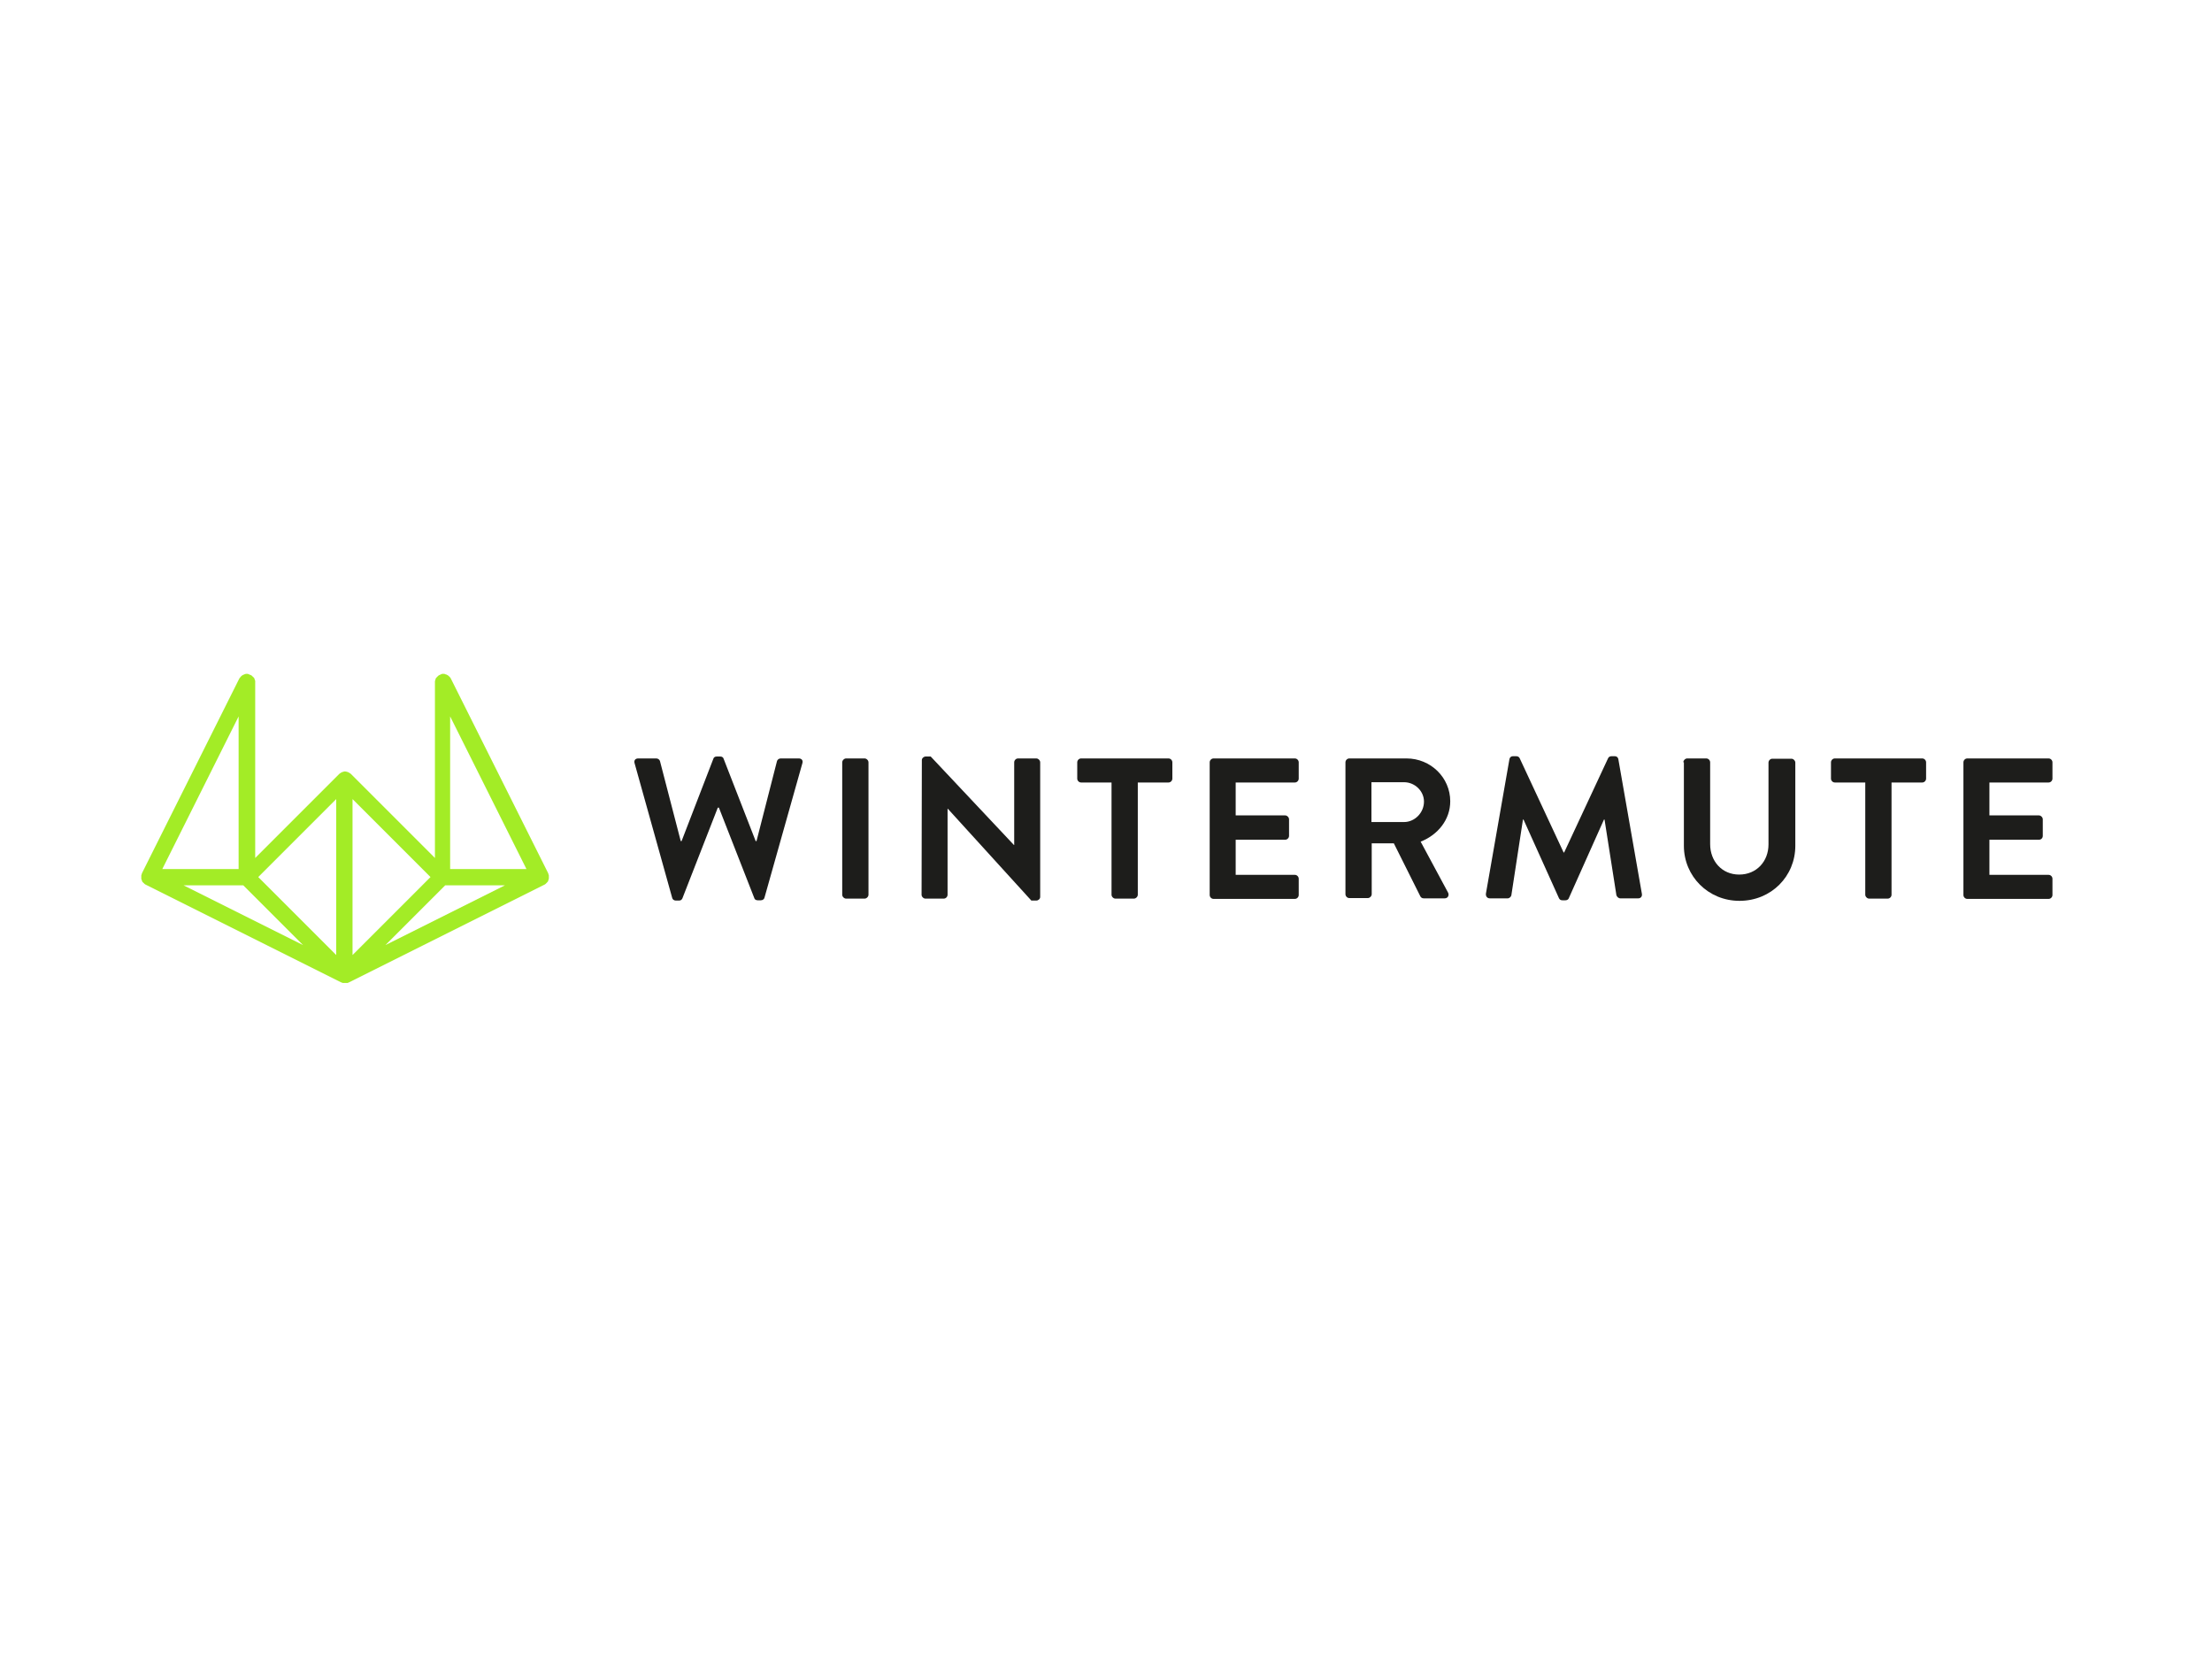
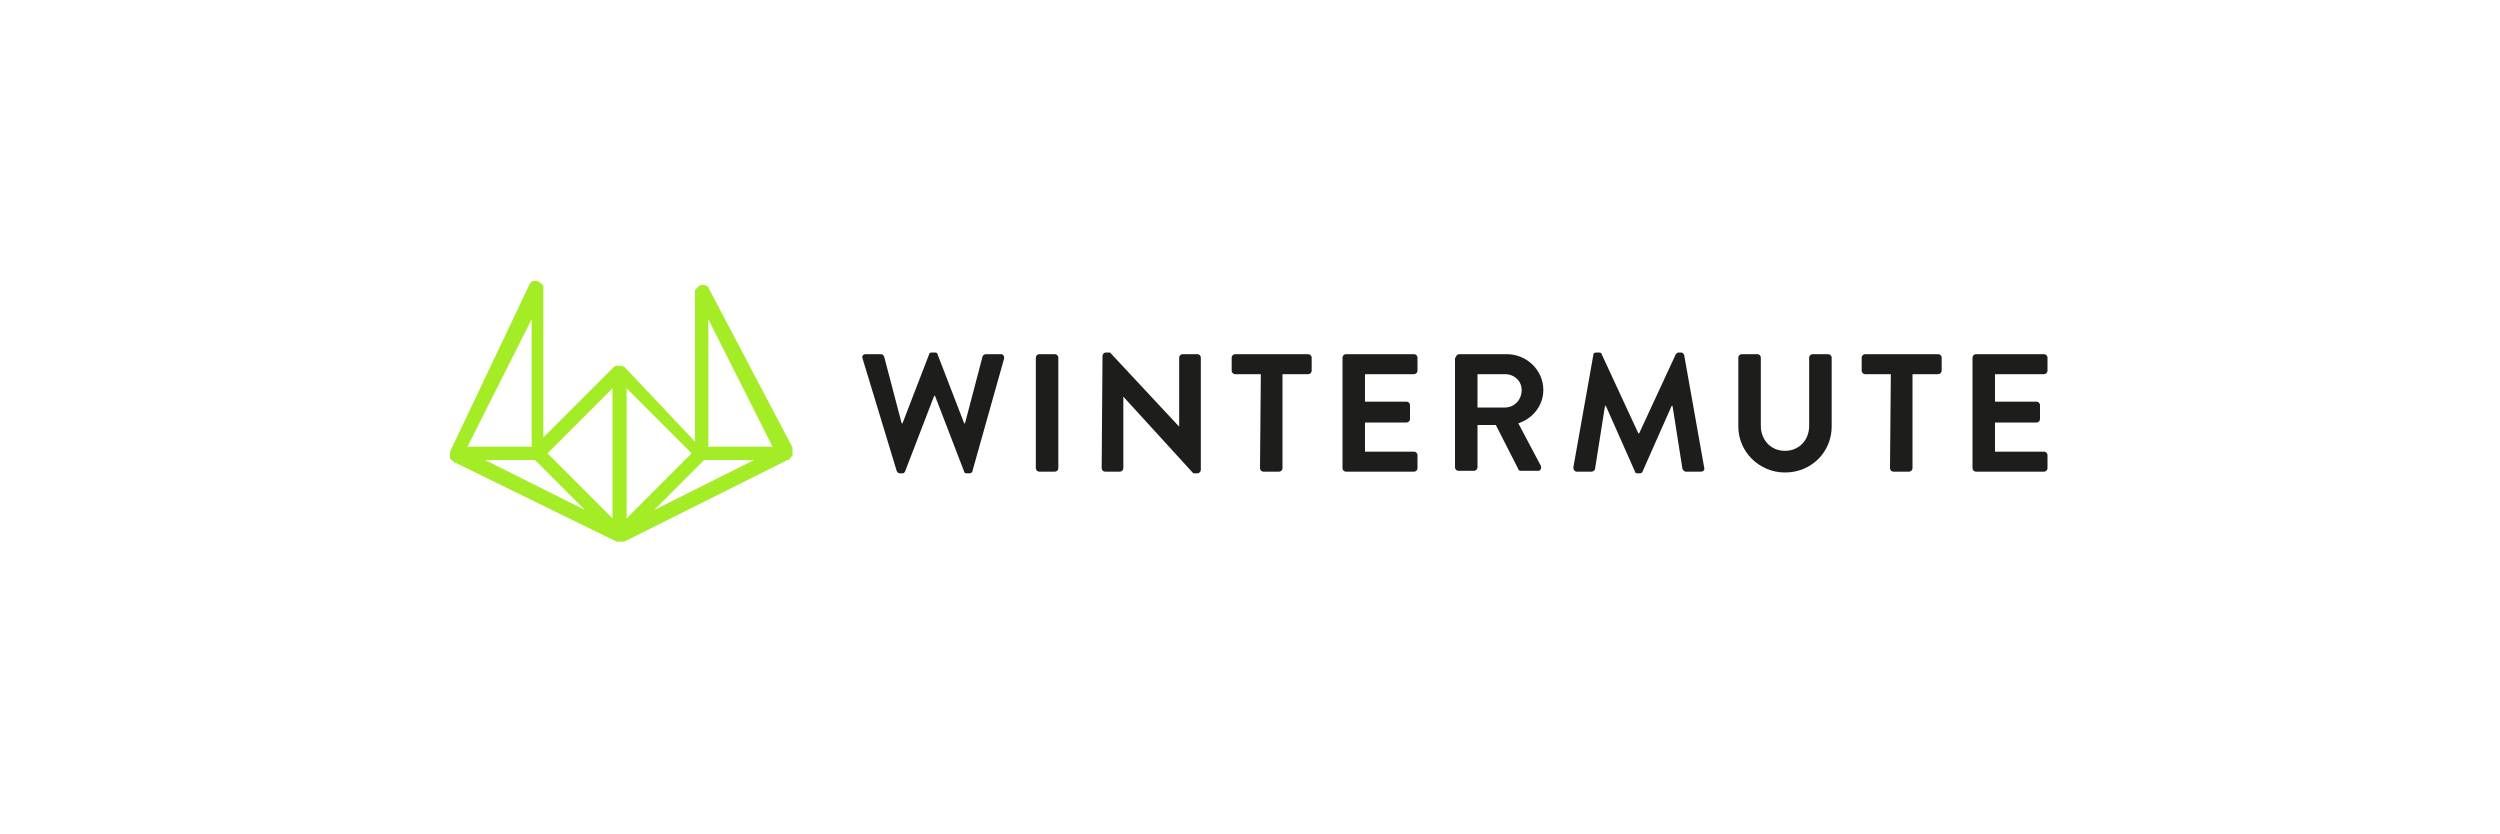
- <svg xmlns="http://www.w3.org/2000/svg" version="1.0" id="katman_1" x="0px" y="0px" viewBox="0 0 800 600" style="enable-background:new 0 0 800 600;" xml:space="preserve">
+ <svg xmlns="http://www.w3.org/2000/svg" version="1.1" id="katman_1" x="0px" y="0px" viewBox="0 0 300 100" style="enable-background:new 0 0 300 100;" xml:space="preserve">
  <style type="text/css">
	.st0{fill:#1D1D1B;}
	.st1{fill:#A3EC26;}
</style>
-   <path class="st0" d="M229.5,276c-0.3-1,0.3-1.7,1.3-1.7h6.6c0.6,0,1.2,0.5,1.3,1l7.5,28.9h0.3l11.5-29.8c0.1-0.4,0.5-0.8,1.2-0.8  h1.3c0.7,0,1.1,0.4,1.2,0.8l11.6,29.8h0.3l7.4-28.9c0.1-0.5,0.7-1,1.3-1h6.6c1,0,1.6,0.7,1.3,1.7l-13.7,48.6c-0.1,0.6-0.7,1-1.3,1  h-1.2c-0.7,0-1.1-0.4-1.2-0.8L260,292.1h-0.4l-12.8,32.8c-0.2,0.4-0.5,0.8-1.2,0.8h-1.2c-0.6,0-1.2-0.4-1.3-1L229.5,276z" />
-   <path class="st0" d="M304.6,275.7c0-0.7,0.7-1.4,1.4-1.4h6.7c0.7,0,1.4,0.7,1.4,1.4v47.9c0,0.7-0.7,1.4-1.4,1.4H306  c-0.7,0-1.4-0.7-1.4-1.4V275.7z" />
-   <path class="st0" d="M333.4,274.9c0-0.7,0.7-1.3,1.4-1.3h1.8l30.1,32h0.1v-29.9c0-0.7,0.6-1.4,1.4-1.4h6.6c0.7,0,1.4,0.7,1.4,1.4  v48.7c0,0.7-0.7,1.3-1.4,1.3H373l-30.2-33.2h-0.1v31.1c0,0.7-0.6,1.4-1.4,1.4h-6.6c-0.7,0-1.4-0.7-1.4-1.4L333.4,274.9L333.4,274.9z  " />
-   <path class="st0" d="M402.1,283H391c-0.8,0-1.4-0.7-1.4-1.4v-5.9c0-0.7,0.6-1.4,1.4-1.4h31.6c0.8,0,1.4,0.7,1.4,1.4v5.9  c0,0.7-0.6,1.4-1.4,1.4h-11.1v40.6c0,0.7-0.7,1.4-1.4,1.4h-6.7c-0.7,0-1.4-0.7-1.4-1.4V283L402.1,283z" />
-   <path class="st0" d="M437.5,275.7c0-0.7,0.6-1.4,1.4-1.4h29.4c0.8,0,1.4,0.7,1.4,1.4v5.9c0,0.7-0.6,1.4-1.4,1.4h-21.4v11.9h17.9  c0.7,0,1.4,0.7,1.4,1.4v6c0,0.8-0.7,1.4-1.4,1.4h-17.9v12.7h21.4c0.8,0,1.4,0.7,1.4,1.4v5.9c0,0.7-0.6,1.4-1.4,1.4h-29.4  c-0.8,0-1.4-0.7-1.4-1.4V275.7z" />
-   <path class="st0" d="M486.6,275.7c0-0.7,0.6-1.4,1.4-1.4h20.7c8.7,0,15.8,6.9,15.8,15.5c0,6.6-4.4,12.1-10.7,14.6l9.9,18.4  c0.5,0.9,0,2.1-1.2,2.1h-7.6c-0.7,0-1-0.4-1.2-0.7l-9.6-19.2h-8v18.4c0,0.7-0.7,1.4-1.4,1.4H488c-0.8,0-1.4-0.7-1.4-1.4L486.6,275.7  L486.6,275.7z M507.8,297.3c3.8,0,7.2-3.3,7.2-7.4c0-3.8-3.3-7-7.2-7H496v14.4H507.8L507.8,297.3z" />
-   <path class="st0" d="M545.9,274.6c0.1-0.6,0.5-1.1,1.3-1.1h1.2c0.6,0,1,0.3,1.2,0.7l15.9,34.1c0.1,0,0.1,0,0.2,0l15.9-34.1  c0.2-0.4,0.6-0.7,1.2-0.7h1.2c0.8,0,1.2,0.5,1.3,1.1l8.5,48.6c0.2,1-0.4,1.7-1.3,1.7H586c-0.7,0-1.2-0.6-1.4-1.1l-4.3-27.4  c-0.1,0-0.2,0-0.2,0l-12.7,28.4c-0.1,0.4-0.6,0.8-1.2,0.8H565c-0.7,0-1-0.4-1.2-0.8l-12.8-28.4c0,0-0.1,0-0.2,0l-4.2,27.4  c-0.1,0.5-0.7,1.1-1.3,1.1h-6.5c-0.9,0-1.5-0.7-1.4-1.7L545.9,274.6z" />
-   <path class="st0" d="M608.8,275.7c0-0.7,0.7-1.4,1.4-1.4h6.9c0.8,0,1.4,0.7,1.4,1.4v29.6c0,6.1,4.2,11,10.5,11  c6.3,0,10.6-4.8,10.6-10.9v-29.6c0-0.7,0.6-1.4,1.4-1.4h6.9c0.7,0,1.4,0.7,1.4,1.4v30.1c0,11-8.7,19.9-20.2,19.9  c-11.3,0-20.1-8.9-20.1-19.9V275.7L608.8,275.7z" />
-   <path class="st0" d="M674.7,283h-11.1c-0.8,0-1.4-0.7-1.4-1.4v-5.9c0-0.7,0.6-1.4,1.4-1.4h31.6c0.8,0,1.4,0.7,1.4,1.4v5.9  c0,0.7-0.6,1.4-1.4,1.4h-11.1v40.6c0,0.7-0.6,1.4-1.4,1.4H676c-0.7,0-1.4-0.7-1.4-1.4V283L674.7,283z" />
-   <path class="st0" d="M710.1,275.7c0-0.7,0.6-1.4,1.4-1.4h29.4c0.8,0,1.4,0.7,1.4,1.4v5.9c0,0.7-0.6,1.4-1.4,1.4h-21.4v11.9h17.9  c0.7,0,1.4,0.7,1.4,1.4v6c0,0.8-0.6,1.4-1.4,1.4h-17.9v12.7h21.4c0.8,0,1.4,0.7,1.4,1.4v5.9c0,0.7-0.6,1.4-1.4,1.4h-29.4  c-0.8,0-1.4-0.7-1.4-1.4V275.7z" />
-   <path class="st1" d="M51.1,316.6c0,0.1,0,0.2,0,0.3c0,0.1,0,0.2,0,0.3c0,0,0,0.1,0,0.1c0,0.1,0,0.1,0,0.2c0,0.1,0,0.2,0,0.3  c0,0.1,0,0.2,0.1,0.3c0,0.1,0.1,0.2,0.1,0.3c0,0.1,0.1,0.2,0.1,0.3c0,0.1,0.1,0.2,0.1,0.2c0.1,0.1,0.1,0.2,0.2,0.2  c0.1,0.1,0.1,0.2,0.2,0.2c0.1,0.1,0.1,0.1,0.2,0.2c0.1,0.1,0.1,0.1,0.2,0.2c0.1,0.1,0.2,0.1,0.3,0.2c0.1,0,0.1,0.1,0.2,0.1  l70.6,35.3c0,0,0.1,0,0.1,0c0,0,0.1,0,0.1,0.1c0,0,0.1,0,0.1,0c0.1,0,0.1,0,0.2,0.1c0.1,0,0.1,0,0.2,0c0,0,0.1,0,0.1,0  c0,0,0.1,0,0.1,0c0.1,0,0.1,0,0.2,0c0.1,0,0.1,0,0.2,0c0.1,0,0.1,0,0.2,0c0.1,0,0.1,0,0.2,0c0.1,0,0.1,0,0.2,0c0,0,0.1,0,0.1,0  c0,0,0.1,0,0.1,0c0.1,0,0.1,0,0.2,0c0.1,0,0.1,0,0.2-0.1c0,0,0.1,0,0.1,0c0,0,0.1,0,0.1-0.1c0,0,0.1,0,0.1,0l70.6-35.3  c0.1,0,0.1-0.1,0.2-0.1c0.1-0.1,0.2-0.1,0.3-0.2c0.1-0.1,0.1-0.1,0.2-0.2c0.1-0.1,0.1-0.1,0.2-0.2c0.1-0.1,0.1-0.1,0.2-0.2  c0.1-0.1,0.1-0.2,0.2-0.2c0.1-0.1,0.1-0.2,0.1-0.2c0-0.1,0.1-0.2,0.1-0.3c0-0.1,0.1-0.2,0.1-0.3c0-0.1,0-0.2,0.1-0.3  c0-0.1,0-0.2,0-0.3c0-0.1,0-0.1,0-0.2c0,0,0-0.1,0-0.1c0-0.1,0-0.2,0-0.3c0-0.1,0-0.2,0-0.3c0-0.1-0.1-0.2-0.1-0.3  c0-0.1-0.1-0.2-0.1-0.3c0,0,0-0.1,0-0.1l-35.3-70.6c0,0,0-0.1-0.1-0.1c-0.1-0.2-0.2-0.4-0.4-0.5c0,0-0.1-0.1-0.1-0.1  c-0.2-0.2-0.3-0.3-0.5-0.4c-0.1,0-0.1-0.1-0.2-0.1c-0.2-0.1-0.3-0.2-0.5-0.2c-0.1,0-0.1,0-0.2-0.1c-0.2-0.1-0.5-0.1-0.7-0.1  c0,0,0,0,0,0c0,0-0.1,0-0.1,0c-0.2,0-0.4,0-0.5,0.1c-0.1,0-0.1,0-0.2,0.1c-0.2,0-0.3,0.1-0.4,0.2c0,0-0.1,0-0.1,0  c-0.1,0-0.1,0.1-0.2,0.1c-0.1,0.1-0.2,0.1-0.3,0.2c-0.1,0.1-0.1,0.1-0.2,0.2c-0.1,0.1-0.1,0.1-0.2,0.2c-0.1,0.1-0.1,0.1-0.2,0.2  c-0.1,0.1-0.1,0.2-0.2,0.2c-0.1,0.1-0.1,0.2-0.1,0.2c0,0.1-0.1,0.2-0.1,0.3c0,0.1-0.1,0.2-0.1,0.3c0,0.1,0,0.2-0.1,0.3  c0,0.1,0,0.2,0,0.3c0,0.1,0,0.1,0,0.2v63.5l-30.3-30.3c-0.1-0.1-0.3-0.3-0.5-0.4c-0.1,0-0.1-0.1-0.2-0.1c-0.1-0.1-0.2-0.1-0.3-0.2  c-0.1,0-0.2-0.1-0.3-0.1c-0.1,0-0.2-0.1-0.3-0.1c-0.2,0-0.4-0.1-0.6-0.1c-0.2,0-0.4,0-0.6,0.1c-0.1,0-0.2,0.1-0.3,0.1  c-0.1,0-0.2,0.1-0.3,0.1c-0.1,0-0.2,0.1-0.3,0.2c-0.1,0-0.1,0.1-0.2,0.1c-0.2,0.1-0.3,0.2-0.5,0.4l-30.3,30.3v-63.5  c0-0.1,0-0.1,0-0.2c0-0.1,0-0.2,0-0.3c0-0.1,0-0.2-0.1-0.3c0-0.1-0.1-0.2-0.1-0.3c0-0.1-0.1-0.2-0.1-0.3c0-0.1-0.1-0.2-0.1-0.2  c-0.1-0.1-0.1-0.2-0.2-0.2c-0.1-0.1-0.1-0.2-0.2-0.2c-0.1-0.1-0.1-0.1-0.2-0.2c-0.1-0.1-0.1-0.1-0.2-0.2c-0.1-0.1-0.2-0.1-0.3-0.2  c-0.1,0-0.1-0.1-0.2-0.1c0,0-0.1,0-0.1,0c-0.1-0.1-0.3-0.1-0.4-0.2c-0.1,0-0.1,0-0.2-0.1c-0.2,0-0.3-0.1-0.5-0.1c0,0-0.1,0-0.1,0  c0,0,0,0,0,0c-0.2,0-0.5,0-0.7,0.1c-0.1,0-0.1,0-0.2,0.1c-0.2,0.1-0.4,0.1-0.5,0.2c-0.1,0-0.1,0.1-0.2,0.1c-0.2,0.1-0.4,0.3-0.5,0.4  c0,0-0.1,0.1-0.1,0.1c-0.1,0.2-0.3,0.3-0.4,0.5c0,0,0,0.1-0.1,0.1l-35.3,70.6c0,0,0,0.1,0,0.1c0,0.1-0.1,0.2-0.1,0.3  C51.2,316.4,51.1,316.5,51.1,316.6z M88,320.2l21.6,21.6l-43.2-21.6H88z M161,320.2h21.6l-43.2,21.6L161,320.2z M162.8,314.3v-55.2  l27.6,55.2H162.8z M127.5,345.4V289l28.2,28.2L127.5,345.4z M121.6,345.4l-28.2-28.2l28.2-28.2V345.4L121.6,345.4z M58.7,314.3  l27.6-55.2v55.2H58.7z" />
+   <path class="st0" d="M103.5,43c-0.1-0.3,0.1-0.5,0.4-0.5h1.8c0.2,0,0.3,0.1,0.4,0.3l2.1,8h0.1l3.2-8.3c0-0.1,0.1-0.2,0.3-0.2h0.4  c0.2,0,0.3,0.1,0.3,0.2l3.2,8.3h0.1l2.1-8c0-0.1,0.2-0.3,0.4-0.3h1.8c0.3,0,0.4,0.2,0.4,0.5l-3.8,13.5c0,0.2-0.2,0.3-0.4,0.3h-0.3  c-0.2,0-0.3-0.1-0.3-0.2l-3.5-9.1h-0.1l-3.5,9.1c-0.1,0.1-0.1,0.2-0.3,0.2h-0.3c-0.2,0-0.3-0.1-0.4-0.3L103.5,43z" />
+   <path class="st0" d="M124.3,42.9c0-0.2,0.2-0.4,0.4-0.4h1.9c0.2,0,0.4,0.2,0.4,0.4v13.3c0,0.2-0.2,0.4-0.4,0.4h-1.9  c-0.2,0-0.4-0.2-0.4-0.4V42.9z" />
+   <path class="st0" d="M132.3,42.7c0-0.2,0.2-0.4,0.4-0.4h0.5l8.3,8.9h0v-8.3c0-0.2,0.2-0.4,0.4-0.4h1.8c0.2,0,0.4,0.2,0.4,0.4v13.5  c0,0.2-0.2,0.4-0.4,0.4h-0.5l-8.4-9.2h0v8.6c0,0.2-0.2,0.4-0.4,0.4h-1.8c-0.2,0-0.4-0.2-0.4-0.4L132.3,42.7L132.3,42.7z" />
+   <path class="st0" d="M151.3,44.9h-3.1c-0.2,0-0.4-0.2-0.4-0.4v-1.6c0-0.2,0.2-0.4,0.4-0.4h8.8c0.2,0,0.4,0.2,0.4,0.4v1.6  c0,0.2-0.2,0.4-0.4,0.4h-3.1v11.3c0,0.2-0.2,0.4-0.4,0.4h-1.9c-0.2,0-0.4-0.2-0.4-0.4L151.3,44.9L151.3,44.9z" />
+   <path class="st0" d="M161.1,42.9c0-0.2,0.2-0.4,0.4-0.4h8.2c0.2,0,0.4,0.2,0.4,0.4v1.6c0,0.2-0.2,0.4-0.4,0.4h-5.9v3.3h5  c0.2,0,0.4,0.2,0.4,0.4v1.7c0,0.2-0.2,0.4-0.4,0.4h-5v3.5h5.9c0.2,0,0.4,0.2,0.4,0.4v1.6c0,0.2-0.2,0.4-0.4,0.4h-8.2  c-0.2,0-0.4-0.2-0.4-0.4V42.9z" />
+   <path class="st0" d="M174.7,42.9c0-0.2,0.2-0.4,0.4-0.4h5.7c2.4,0,4.4,1.9,4.4,4.3c0,1.8-1.2,3.4-3,4l2.7,5.1c0.1,0.2,0,0.6-0.3,0.6  h-2.1c-0.2,0-0.3-0.1-0.3-0.2l-2.7-5.3h-2.2v5.1c0,0.2-0.2,0.4-0.4,0.4h-1.9c-0.2,0-0.4-0.2-0.4-0.4V42.9L174.7,42.9z M180.6,48.9  c1.1,0,2-0.9,2-2.1c0-1.1-0.9-1.9-2-1.9h-3.3v4H180.6L180.6,48.9z" />
+   <path class="st0" d="M191.2,42.6c0-0.2,0.1-0.3,0.4-0.3h0.3c0.2,0,0.3,0.1,0.3,0.2l4.4,9.5c0,0,0,0,0.1,0l4.4-9.5  c0.1-0.1,0.2-0.2,0.3-0.2h0.3c0.2,0,0.3,0.1,0.4,0.3l2.4,13.5c0.1,0.3-0.1,0.5-0.4,0.5h-1.8c-0.2,0-0.3-0.2-0.4-0.3l-1.2-7.6  c0,0-0.1,0-0.1,0l-3.5,7.9c0,0.1-0.2,0.2-0.3,0.2h-0.3c-0.2,0-0.3-0.1-0.3-0.2l-3.5-7.9c0,0,0,0-0.1,0l-1.2,7.6  c0,0.1-0.2,0.3-0.4,0.3h-1.8c-0.2,0-0.4-0.2-0.4-0.5L191.2,42.6z" />
+   <path class="st0" d="M208.6,42.9c0-0.2,0.2-0.4,0.4-0.4h1.9c0.2,0,0.4,0.2,0.4,0.4v8.2c0,1.7,1.2,3,2.9,3s2.9-1.3,2.9-3v-8.2  c0-0.2,0.2-0.4,0.4-0.4h1.9c0.2,0,0.4,0.2,0.4,0.4v8.3c0,3-2.4,5.5-5.6,5.5c-3.1,0-5.6-2.5-5.6-5.5L208.6,42.9L208.6,42.9z" />
+   <path class="st0" d="M226.9,44.9h-3.1c-0.2,0-0.4-0.2-0.4-0.4v-1.6c0-0.2,0.2-0.4,0.4-0.4h8.8c0.2,0,0.4,0.2,0.4,0.4v1.6  c0,0.2-0.2,0.4-0.4,0.4h-3.1v11.3c0,0.2-0.2,0.4-0.4,0.4h-1.9c-0.2,0-0.4-0.2-0.4-0.4L226.9,44.9L226.9,44.9z" />
+   <path class="st0" d="M236.7,42.9c0-0.2,0.2-0.4,0.4-0.4h8.2c0.2,0,0.4,0.2,0.4,0.4v1.6c0,0.2-0.2,0.4-0.4,0.4h-5.9v3.3h5  c0.2,0,0.4,0.2,0.4,0.4v1.7c0,0.2-0.2,0.4-0.4,0.4h-5v3.5h5.9c0.2,0,0.4,0.2,0.4,0.4v1.6c0,0.2-0.2,0.4-0.4,0.4h-8.2  c-0.2,0-0.4-0.2-0.4-0.4V42.9z" />
+   <path class="st1" d="M54,54.2C54,54.3,54,54.3,54,54.2c0,0.1,0,0.1,0,0.2v0c0,0,0,0,0,0.1c0,0,0,0.1,0,0.1c0,0,0,0.1,0,0.1  c0,0,0,0.1,0,0.1c0,0,0,0.1,0,0.1c0,0,0,0.1,0,0.1c0,0,0,0.1,0.1,0.1c0,0,0,0.1,0.1,0.1c0,0,0,0,0.1,0.1c0,0,0,0,0.1,0.1  c0,0,0.1,0,0.1,0.1c0,0,0,0,0.1,0L74,65h0c0,0,0,0,0,0h0c0,0,0,0,0.1,0c0,0,0,0,0.1,0h0h0c0,0,0,0,0.1,0c0,0,0,0,0.1,0  c0,0,0,0,0.1,0c0,0,0,0,0.1,0s0,0,0.1,0h0h0c0,0,0,0,0.1,0c0,0,0,0,0.1,0h0c0,0,0,0,0,0h0l19.6-9.8c0,0,0,0,0.1,0c0,0,0.1,0,0.1-0.1  c0,0,0,0,0.1-0.1c0,0,0,0,0.1-0.1c0,0,0,0,0.1-0.1c0,0,0-0.1,0.1-0.1c0,0,0-0.1,0-0.1c0,0,0-0.1,0-0.1c0,0,0-0.1,0-0.1  c0,0,0-0.1,0-0.1c0,0,0-0.1,0-0.1c0,0,0,0,0-0.1v0c0,0,0-0.1,0-0.1c0,0,0-0.1,0-0.1c0,0,0-0.1,0-0.1c0,0,0-0.1,0-0.1v0L85,34.5  c0,0,0,0,0,0c0-0.1-0.1-0.1-0.1-0.1l0,0c-0.1-0.1-0.1-0.1-0.1-0.1c0,0,0,0-0.1,0c-0.1,0-0.1-0.1-0.1-0.1c0,0,0,0-0.1,0  c-0.1,0-0.1,0-0.2,0l0,0h0c-0.1,0-0.1,0-0.1,0c0,0,0,0-0.1,0c-0.1,0-0.1,0-0.1,0.1h0c0,0,0,0-0.1,0c0,0-0.1,0-0.1,0.1s0,0-0.1,0.1  c0,0,0,0-0.1,0.1c0,0,0,0-0.1,0.1c0,0,0,0.1-0.1,0.1c0,0,0,0.1,0,0.1c0,0,0,0.1,0,0.1s0,0.1,0,0.1s0,0.1,0,0.1c0,0,0,0.1,0,0.1  c0,0,0,0,0,0.1v17.6L75,44.1c0,0-0.1-0.1-0.1-0.1c0,0,0,0-0.1,0c0,0-0.1,0-0.1-0.1c0,0-0.1,0-0.1,0s-0.1,0-0.1,0c-0.1,0-0.1,0-0.2,0  s-0.1,0-0.2,0c0,0-0.1,0-0.1,0s-0.1,0-0.1,0s-0.1,0-0.1,0.1c0,0,0,0-0.1,0c-0.1,0-0.1,0.1-0.1,0.1l-8.4,8.4V34.9c0,0,0,0,0-0.1  s0-0.1,0-0.1s0-0.1,0-0.1c0,0,0-0.1,0-0.1c0,0,0-0.1,0-0.1c0,0,0-0.1,0-0.1c0,0,0-0.1-0.1-0.1c0,0,0-0.1-0.1-0.1c0,0,0,0-0.1-0.1  c0,0,0,0-0.1-0.1c0,0-0.1,0-0.1-0.1c0,0,0,0-0.1,0h0c0,0-0.1,0-0.1-0.1c0,0,0,0-0.1,0c-0.1,0-0.1,0-0.1,0h0l0,0c-0.1,0-0.1,0-0.2,0  c0,0,0,0-0.1,0c-0.1,0-0.1,0-0.1,0.1c0,0,0,0-0.1,0c-0.1,0-0.1,0.1-0.1,0.1l0,0c0,0.1-0.1,0.1-0.1,0.1c0,0,0,0,0,0L54.1,54v0  C54.1,54.1,54,54.1,54,54.2C54,54.2,54,54.2,54,54.2z M64.2,55.2l6,6l-12-6H64.2z M84.5,55.2h6l-12,6L84.5,55.2z M85,53.6V38.3  l7.7,15.3H85z M75.2,62.2V46.6l7.8,7.8L75.2,62.2z M73.5,62.2l-7.8-7.8l7.8-7.8V62.2L73.5,62.2z M56.1,53.6l7.7-15.3v15.3H56.1z" />
</svg>
